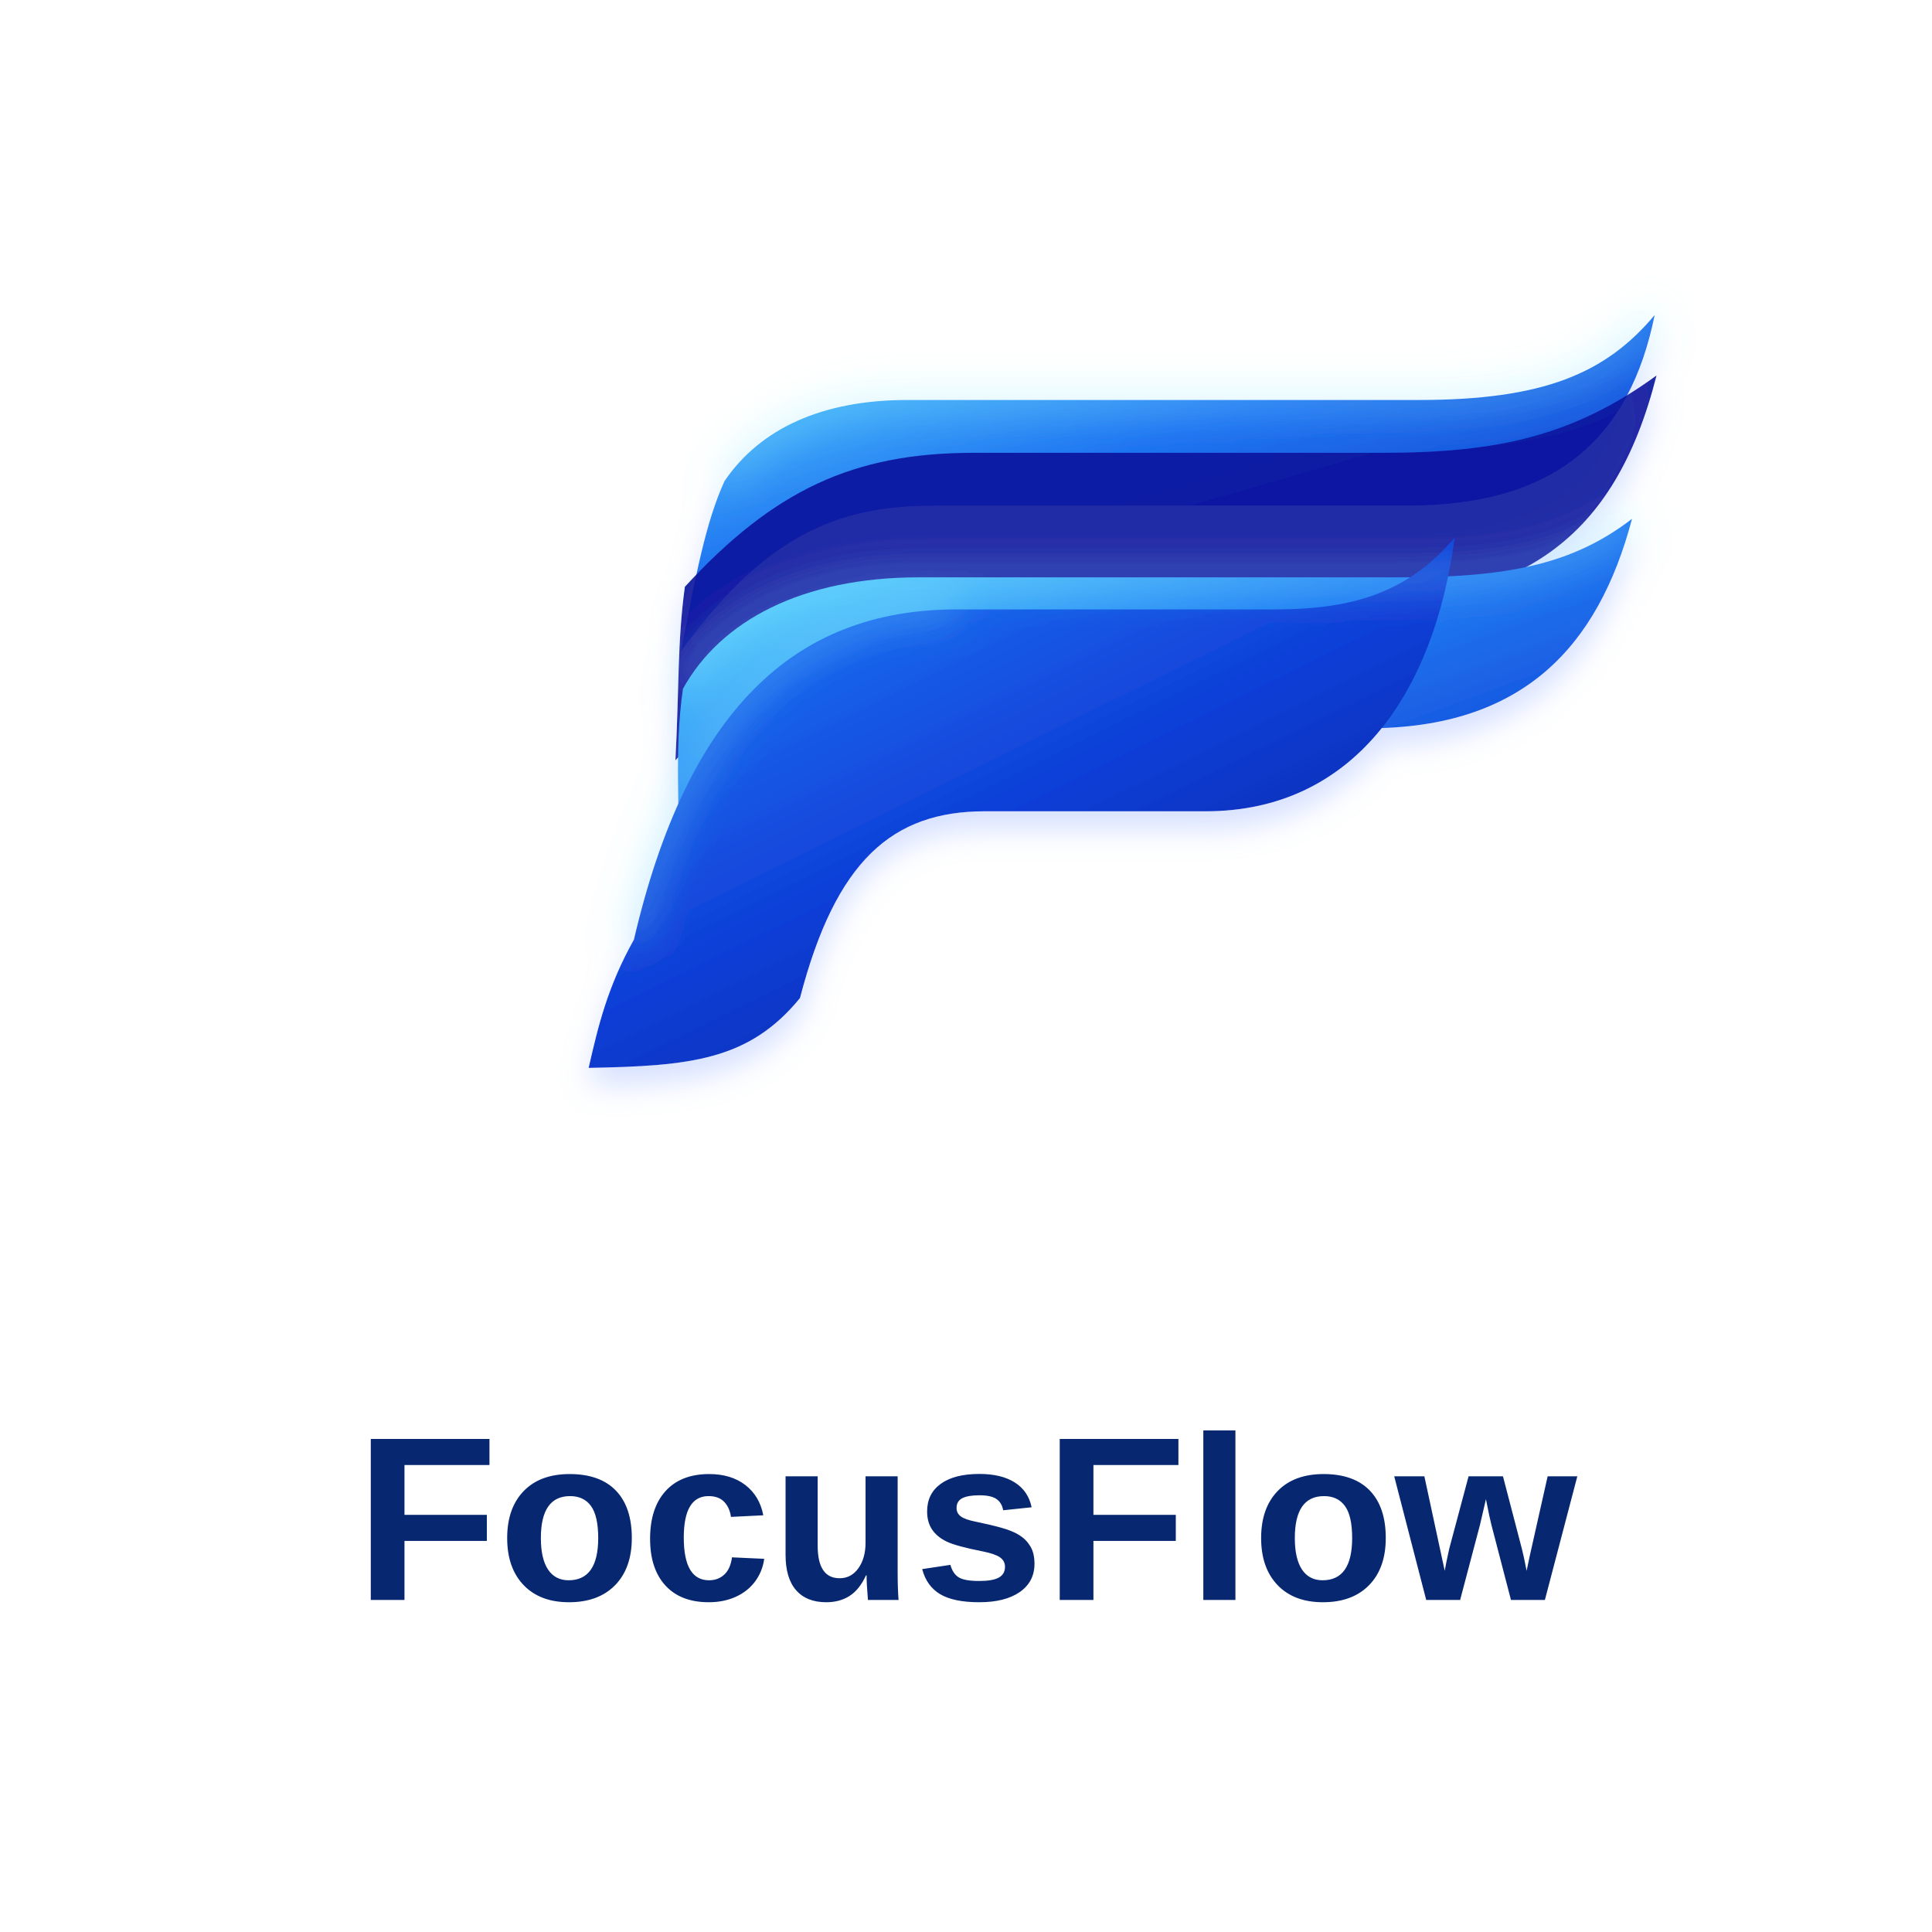
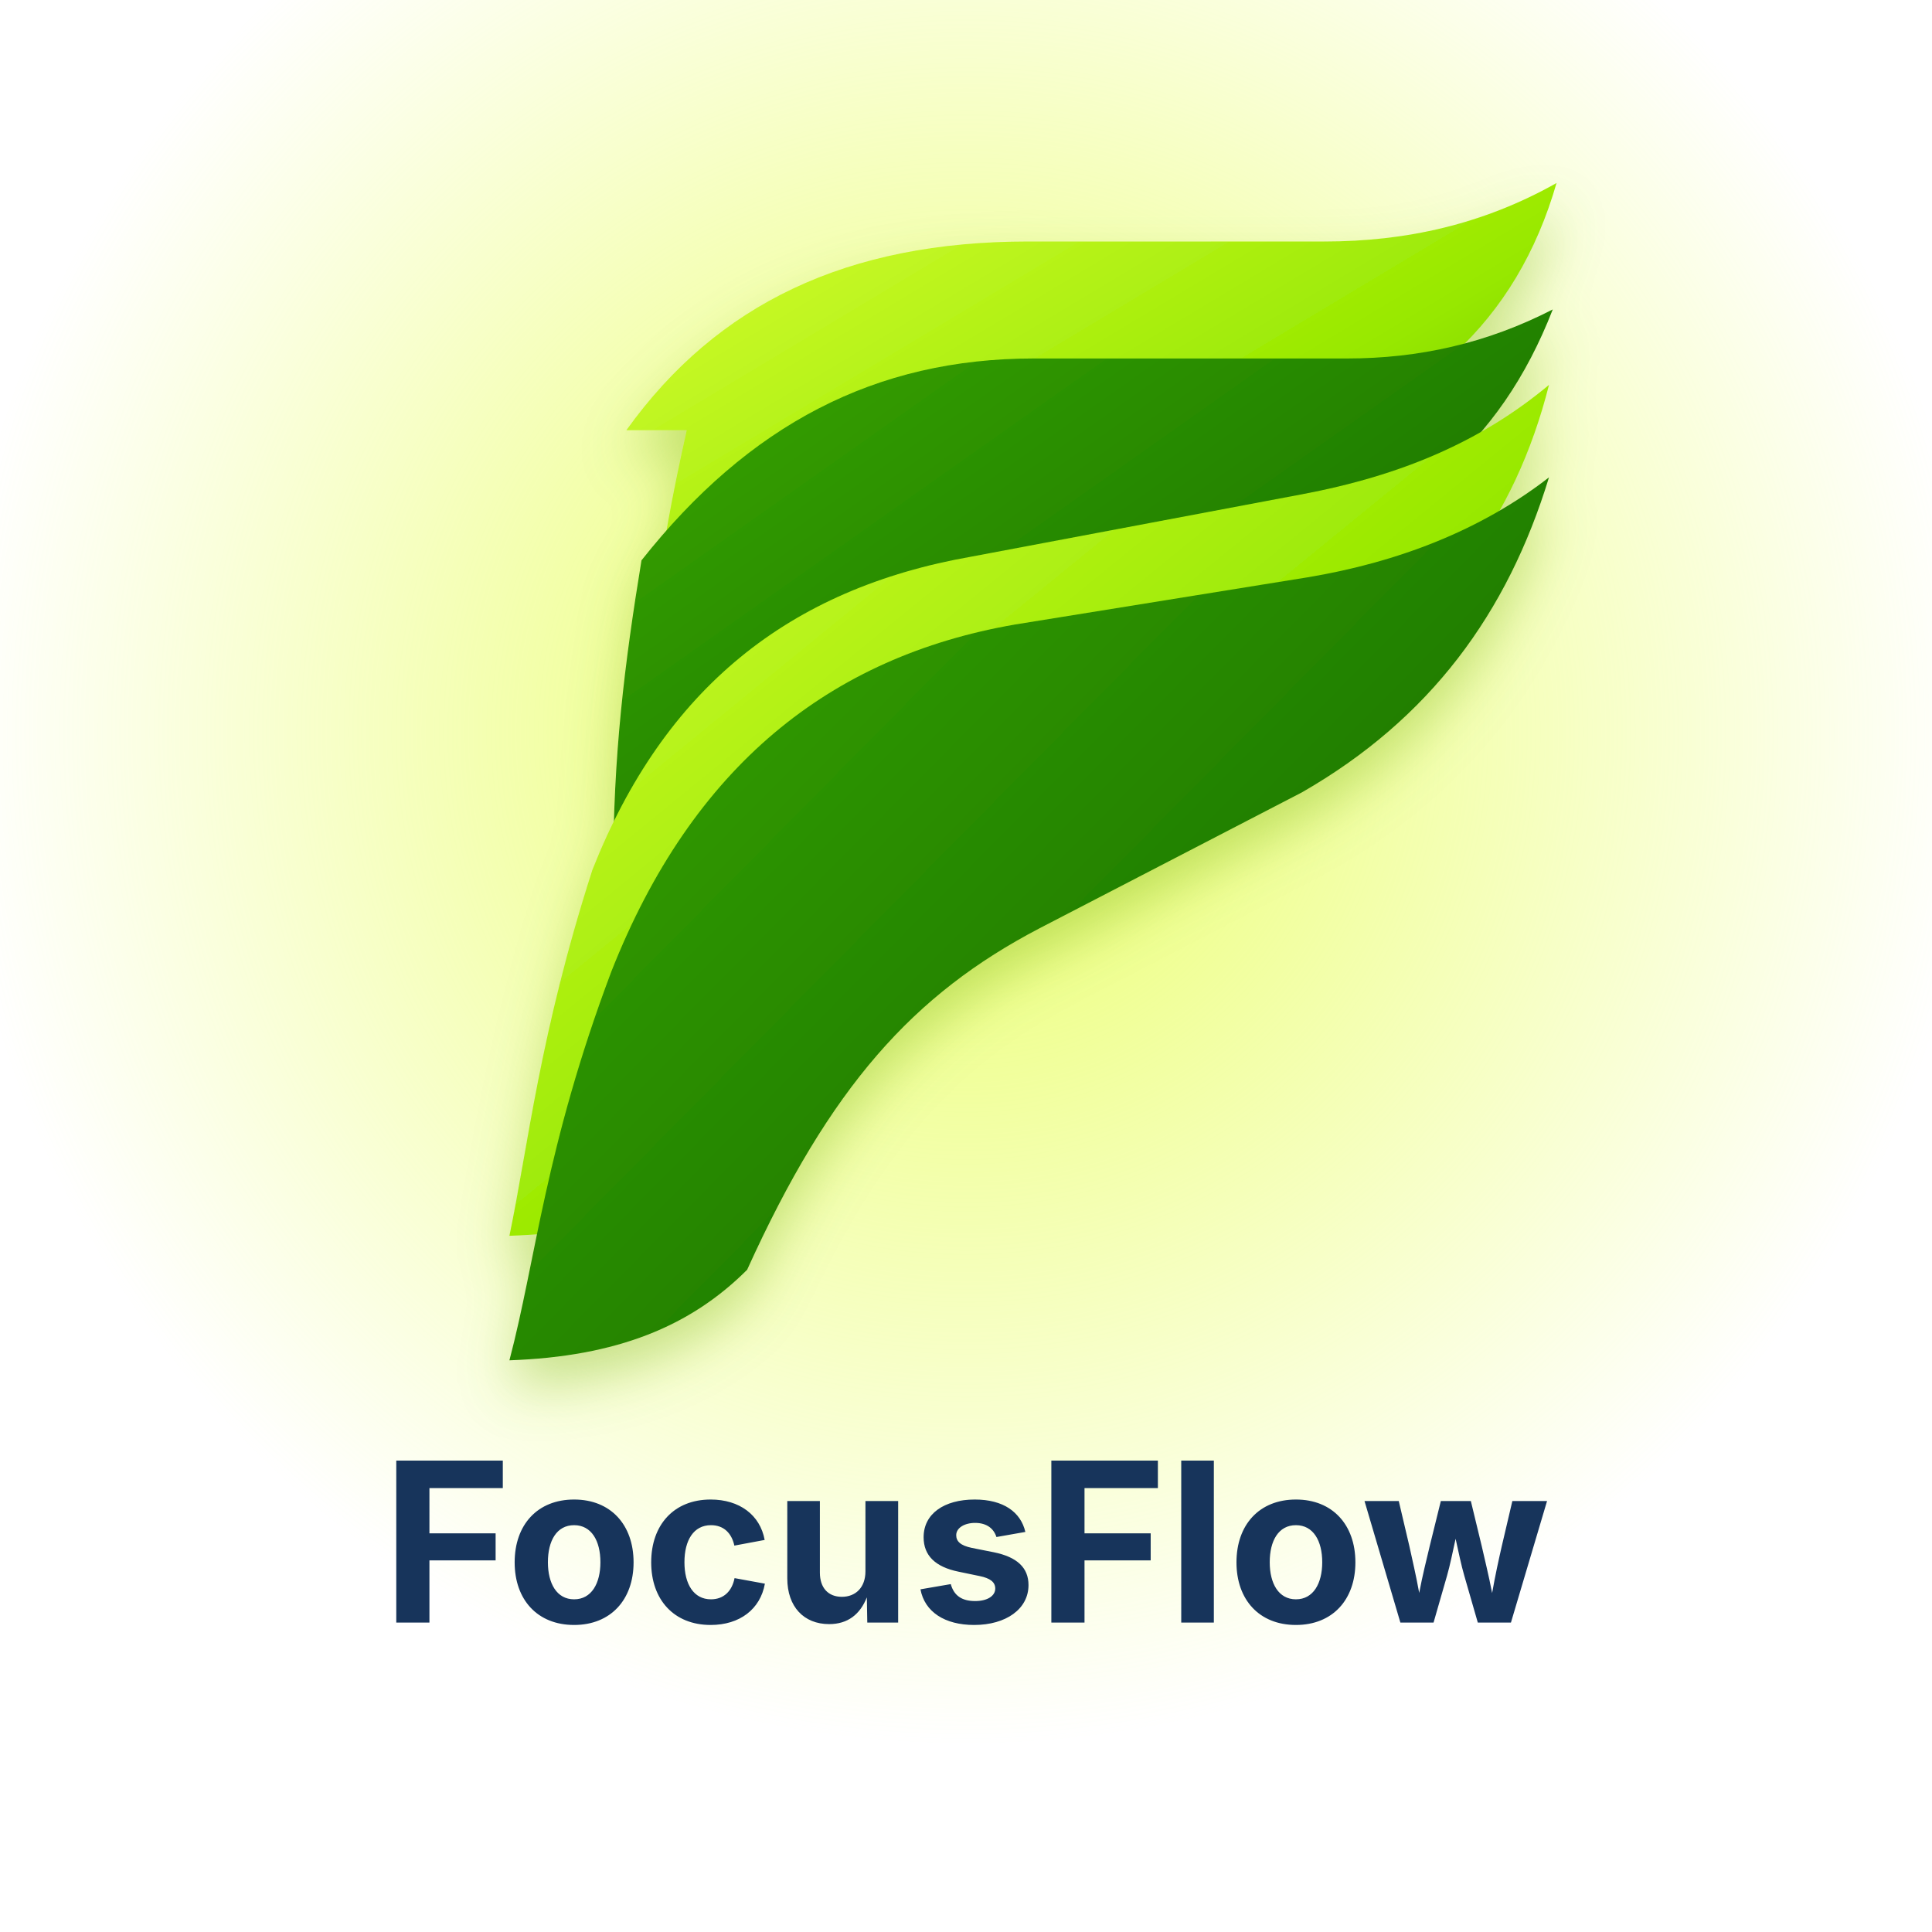
<svg xmlns="http://www.w3.org/2000/svg" viewBox="0 0 1024 1024" role="img" aria-label="FocusFlow logo">
  <defs>
-     <linearGradient id="topFill" x1="0.08" y1="0" x2="0.92" y2="1">
-       <stop offset="0" stop-color="#59d9ff" />
-       <stop offset="0.42" stop-color="#1f74f1" />
-       <stop offset="1" stop-color="#0a22ba" />
+     <radialGradient id="bgGlow" cx="50%" cy="38%" r="52%">
+       <stop offset="0%" stop-color="#e8ff5d" stop-opacity="0.92" />
+       <stop offset="100%" stop-color="#e8ff5d" stop-opacity="0" />
+     </radialGradient>
+     <linearGradient id="leafLime" x1="0" y1="0" x2="1" y2="1">
+       <stop offset="0%" stop-color="#dcff37" />
+       <stop offset="55%" stop-color="#97e800" />
+       <stop offset="100%" stop-color="#4aa600" />
    </linearGradient>
-     <linearGradient id="midFill" x1="0" y1="0" x2="1" y2="1">
-       <stop offset="0" stop-color="#6eefff" />
-       <stop offset="0.46" stop-color="#2280f4" />
-       <stop offset="1" stop-color="#0c2ccc" />
+     <linearGradient id="leafDeep" x1="0" y1="0.1" x2="1" y2="0.95">
+       <stop offset="0%" stop-color="#38a500" />
+       <stop offset="65%" stop-color="#1f7b00" />
+       <stop offset="100%" stop-color="#0d4f00" />
    </linearGradient>
-     <linearGradient id="botFill" x1="0.04" y1="0" x2="0.86" y2="1">
-       <stop offset="0" stop-color="#1d87ff" />
-       <stop offset="0.52" stop-color="#103fd7" />
-       <stop offset="1" stop-color="#0a1d95" />
-     </linearGradient>
-     <filter id="glow" x="-35%" y="-35%" width="170%" height="170%">
-       <feGaussianBlur stdDeviation="10" result="blur" />
-       <feColorMatrix in="blur" type="matrix" values="0 0 0 0 0.34 0 0 0 0 0.92 0 0 0 0 1 0 0 0 0.9 0" />
-     </filter>
-     <filter id="softShadow" x="-25%" y="-25%" width="150%" height="150%">
-       <feDropShadow dx="0" dy="9" stdDeviation="8" flood-color="#84a6ff" flood-opacity="0.34" />
+     <filter id="soft" x="-30%" y="-30%" width="160%" height="160%">
+       <feDropShadow dx="0" dy="14" stdDeviation="14" flood-color="#6cad00" flood-opacity="0.36" />
    </filter>
  </defs>
-   <g transform="translate(292 168)" filter="url(#softShadow)">
-     <path d="M92 87c19-28 52-43 97-43h271c66 0 99-14 125-45-13 64-51 101-131 101H203c-53 0-90 17-134 77 8-41 13-68 23-90z" fill="url(#topFill)" />
-     <path d="M71 143c47-51 89-71 153-71h217c61 0 101-9 145-41-22 87-72 122-169 122H229c-63 0-108 19-163 82 2-38 1-63 5-92z" fill="#0f149f" opacity="0.93" />
-     <path d="M70 197c20-36 63-59 125-59h257c58 0 91-8 121-31-18 68-58 111-140 111H223c-63 0-106 18-156 76 2-34-2-63 3-97z" fill="url(#midFill)" />
-     <path d="M44 330c28-120 84-175 171-175h169c43 0 71-10 95-38-11 83-54 145-132 145H230c-49 0-79 26-98 99-27 33-58 36-112 37 5-22 10-43 24-68z" fill="url(#botFill)" />
-     <path d="M92 87c19-28 52-43 97-43h271c66 0 99-14 125-45" stroke="#79f6ff" stroke-width="4" fill="none" filter="url(#glow)" />
-     <path d="M70 197c20-36 63-59 125-59h257c58 0 91-8 121-31" stroke="#78f9ff" stroke-width="4" fill="none" filter="url(#glow)" />
-     <path d="M44 330c28-120 84-175 171-175" stroke="#69edff" stroke-width="4" fill="none" filter="url(#glow)" />
+   <rect width="1024" height="1024" fill="url(#bgGlow)" />
+   <g transform="translate(250 120)" filter="url(#soft)">
+     <path d="M82 108c48-67 117-100 213-100h157c43 0 84-9 123-31-21 73-72 121-155 142l-165 43c-61 16-105 48-163 114 1-49 6-97 22-168z" fill="url(#leafLime)" />
+     <path d="M90 177c57-72 124-107 208-107h166c38 0 74-8 109-26-28 72-79 115-158 132l-154 37c-70 17-120 54-186 129 0-62 6-110 15-165z" fill="url(#leafDeep)" />
+     <path d="M64 341c38-96 104-149 201-166l175-33c53-10 95-28 131-58-18 71-58 126-126 162l-158 78c-61 31-102 73-148 166-22 29-61 43-119 45 10-48 16-107 44-194z" fill="url(#leafLime)" />
+     <path d="M74 395c43-109 116-167 214-184l155-25c48-8 92-25 128-53-22 72-63 128-131 167l-139 72c-67 35-111 84-155 181-30 30-69 46-126 48 14-53 19-113 54-206z" fill="url(#leafDeep)" />
  </g>
-   <text x="512" y="848" text-anchor="middle" font-family="'Poppins', 'Avenir Next', 'IBM Plex Sans', Arial, sans-serif" font-size="124" font-weight="700" fill="#072870">FocusFlow</text>
+   <text x="512" y="860" text-anchor="middle" font-family="Inter, 'Segoe UI', Arial, sans-serif" font-size="118" font-weight="700" fill="#17345b">FocusFlow</text>
</svg>
